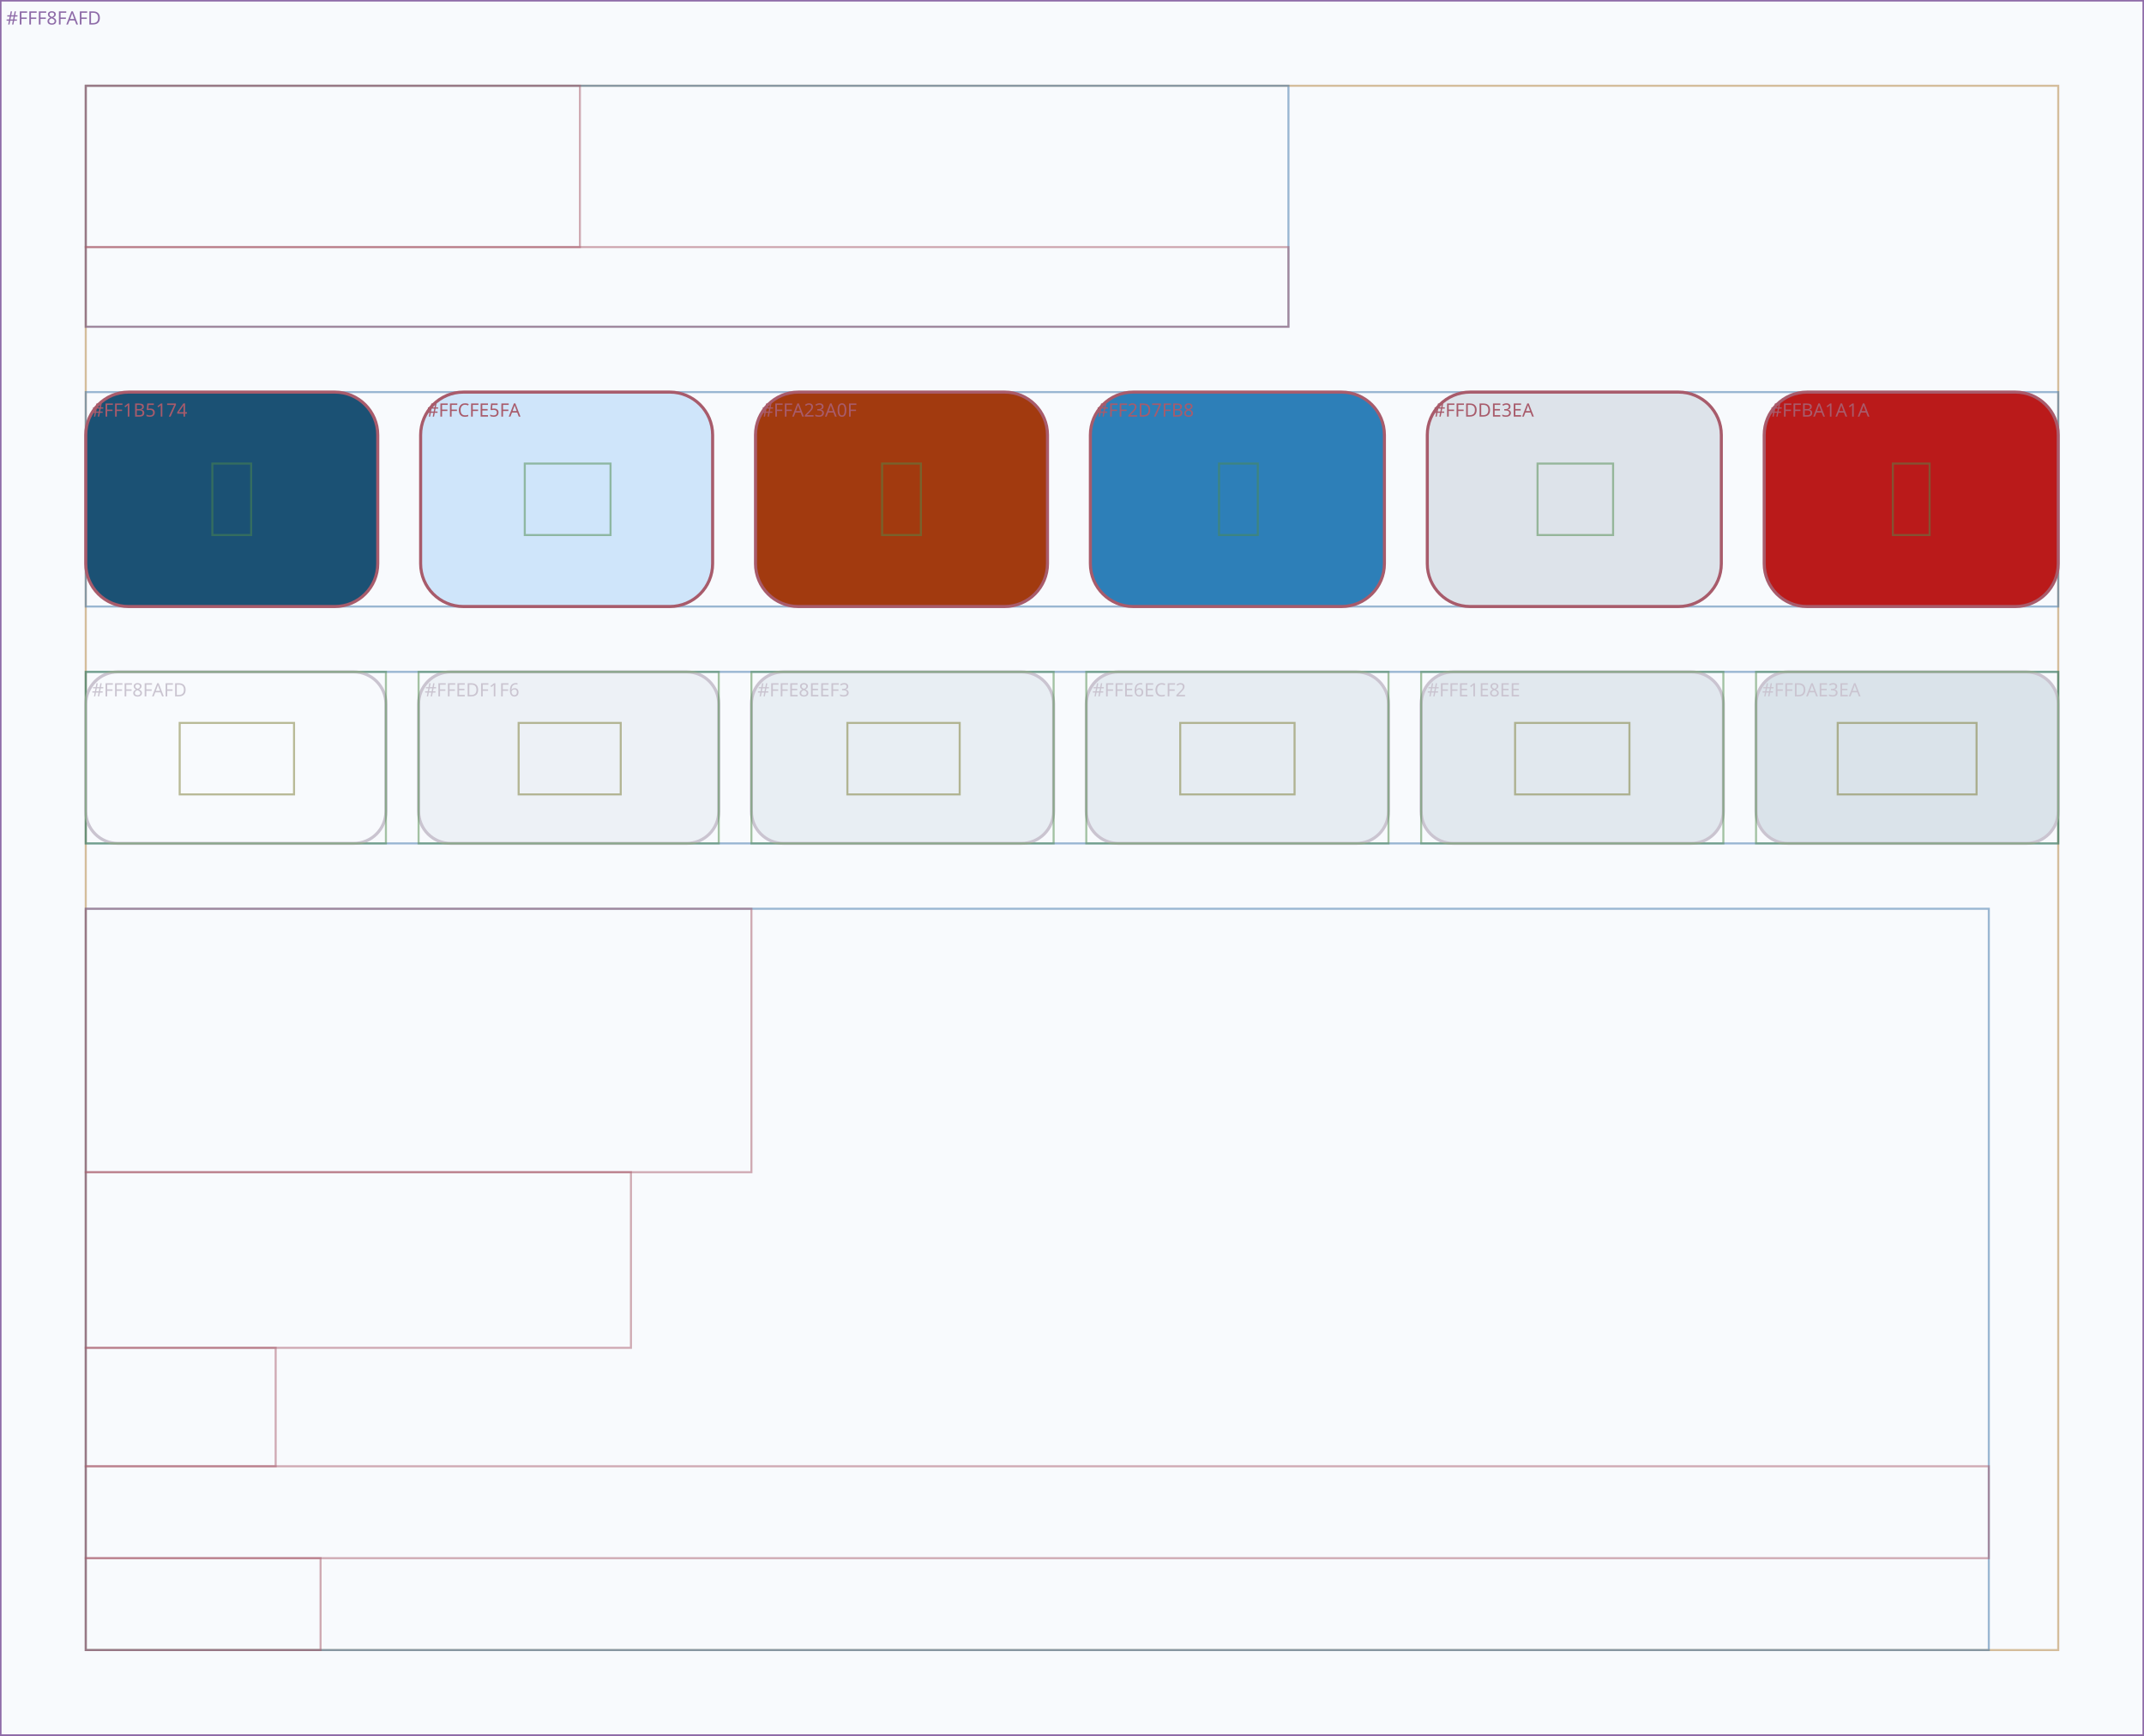
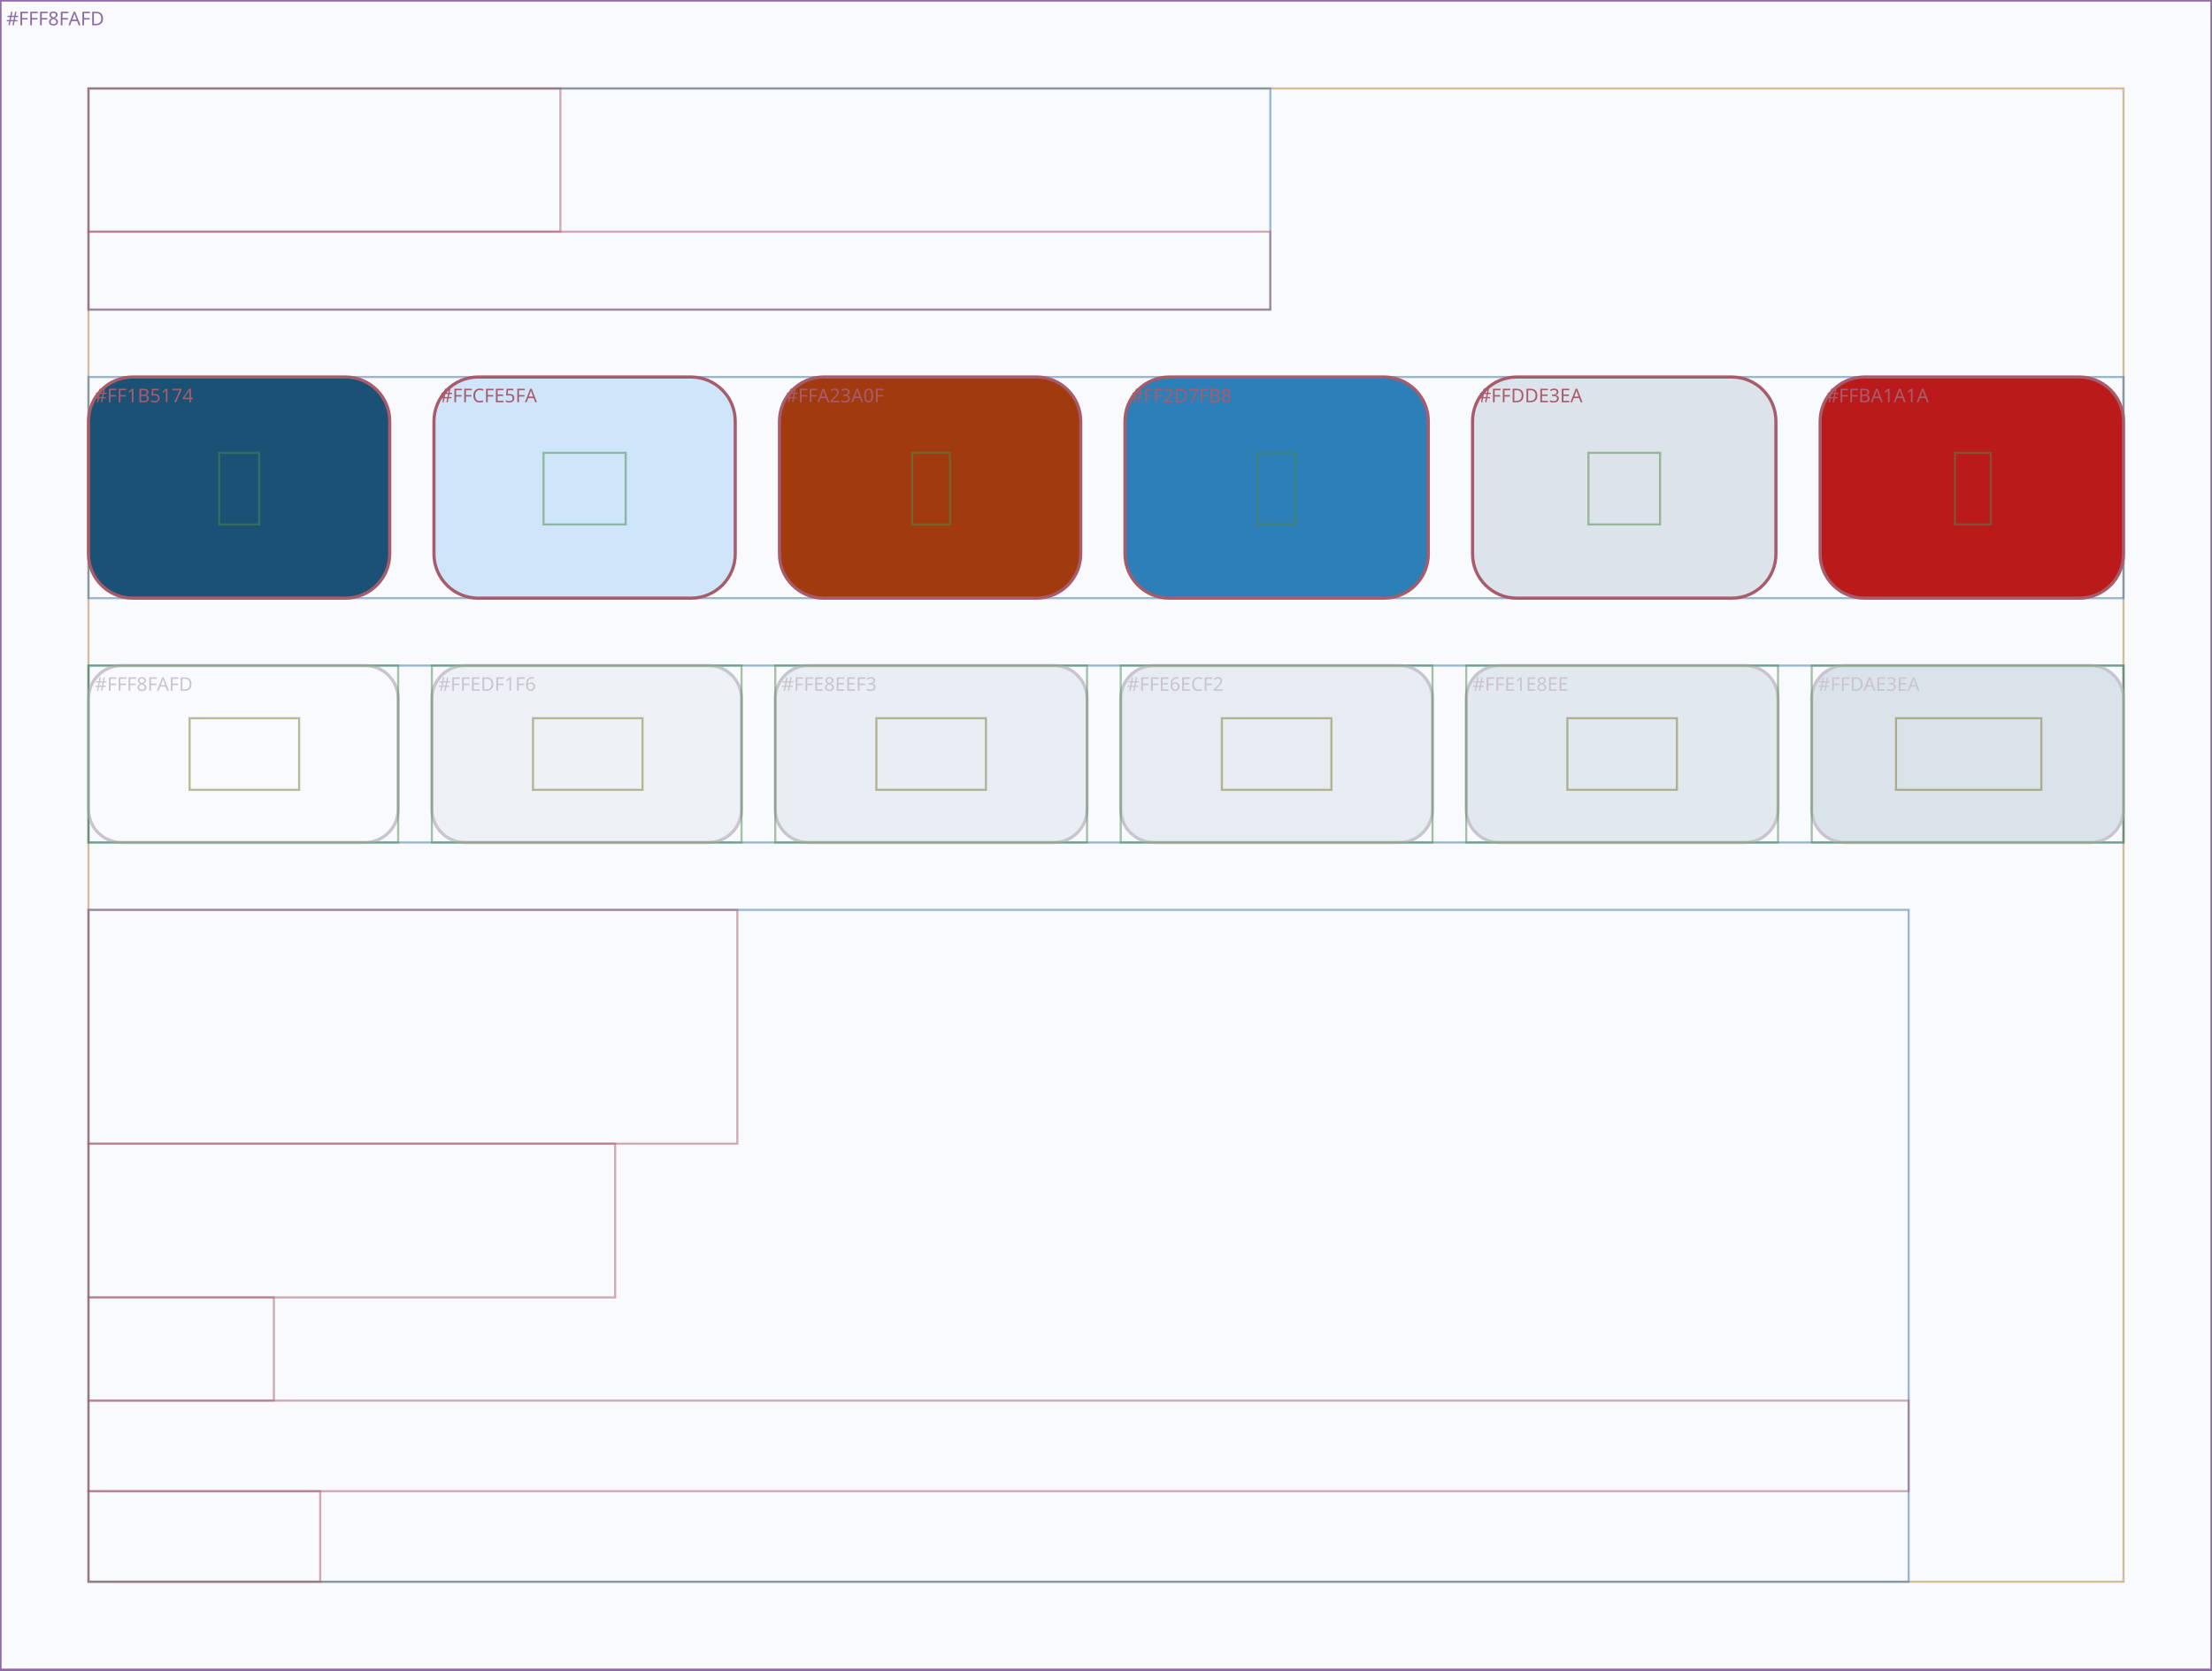
- <svg xmlns="http://www.w3.org/2000/svg" viewBox="0 0 1050 850" width="1050" height="850" role="img" aria-label="Theme/Cadence-Light layout wireframe">
-   <rect width="1050" height="850" fill="#ffffff" />
+ <svg xmlns="http://www.w3.org/2000/svg" viewBox="0 0 1050 793" width="1050" height="793" role="img" aria-label="Theme/Cadence-Light layout wireframe">
+   <rect width="1050" height="793" fill="#ffffff" />
  <g>
-     <rect x="0" y="0" width="1050" height="850" fill="none" fill-opacity="0" stroke="#5B6470" stroke-width="1" stroke-opacity="0.5" />
+     <rect x="0" y="0" width="1050" height="793" fill="none" fill-opacity="0" stroke="#5B6470" stroke-width="1" stroke-opacity="0.5" />
  </g>
  <g>
-     <rect x="0" y="0" width="1050" height="850" fill="none" fill-opacity="0" stroke="#2E7D6B" stroke-width="1" stroke-opacity="0.5" />
+     <rect x="0" y="0" width="1050" height="793" fill="none" fill-opacity="0" stroke="#2E7D6B" stroke-width="1" stroke-opacity="0.5" />
  </g>
  <g>
-     <rect x="0" y="0" width="1050" height="850" fill="#F8FAFD" fill-opacity="1" stroke="#8E6BA8" stroke-width="1.5" stroke-opacity="1" />
+     <rect x="0" y="0" width="1050" height="793" fill="#F8FAFD" fill-opacity="1" stroke="#8E6BA8" stroke-width="1.5" stroke-opacity="1" />
    <text x="3" y="12" font-family="system-ui, sans-serif" font-size="9" fill="#8E6BA8">#FFF8FAFD</text>
  </g>
  <g>
-     <rect x="42" y="42" width="966" height="766" fill="none" fill-opacity="0" stroke="#B0813B" stroke-width="1" stroke-opacity="0.5" />
+     <rect x="42" y="42" width="966" height="709" fill="none" fill-opacity="0" stroke="#B0813B" stroke-width="1" stroke-opacity="0.5" />
  </g>
  <g>
-     <rect x="42" y="42" width="589" height="118" fill="none" fill-opacity="0" stroke="#3B72A8" stroke-width="1" stroke-opacity="0.5" />
+     <rect x="42" y="42" width="561" height="105" fill="none" fill-opacity="0" stroke="#3B72A8" stroke-width="1" stroke-opacity="0.5" />
  </g>
  <g>
-     <rect x="42" y="42" width="242" height="79" fill="none" fill-opacity="0" stroke="#A85B6B" stroke-width="1" stroke-opacity="0.5" />
+     <rect x="42" y="42" width="224" height="68" fill="none" fill-opacity="0" stroke="#A85B6B" stroke-width="1" stroke-opacity="0.5" />
  </g>
  <g>
-     <rect x="42" y="121" width="589" height="39" fill="none" fill-opacity="0" stroke="#A85B6B" stroke-width="1" stroke-opacity="0.5" />
+     <rect x="42" y="110" width="561" height="37" fill="none" fill-opacity="0" stroke="#A85B6B" stroke-width="1" stroke-opacity="0.5" />
  </g>
  <g>
-     <rect x="42" y="192" width="966" height="105" fill="none" fill-opacity="0" stroke="#3B72A8" stroke-width="1" stroke-opacity="0.5" />
+     <rect x="42" y="179" width="966" height="105" fill="none" fill-opacity="0" stroke="#3B72A8" stroke-width="1" stroke-opacity="0.5" />
  </g>
  <g>
-     <path d="M63,192 H164 A21,21 0 0 1 185,213 V276 A21,21 0 0 1 164,297 H63 A21,21 0 0 1 42,276 V213 A21,21 0 0 1 63,192 Z" fill="#1B5174" fill-opacity="1" stroke="#A85B6B" stroke-width="1.5" stroke-opacity="1" />
-     <text x="45" y="204" font-family="system-ui, sans-serif" font-size="9" fill="#A85B6B">#FF1B5174</text>
+     <path d="M63,179 H164 A21,21 0 0 1 185,200 V263 A21,21 0 0 1 164,284 H63 A21,21 0 0 1 42,263 V200 A21,21 0 0 1 63,179 Z" fill="#1B5174" fill-opacity="1" stroke="#A85B6B" stroke-width="1.5" stroke-opacity="1" />
+     <text x="45" y="191" font-family="system-ui, sans-serif" font-size="9" fill="#A85B6B">#FF1B5174</text>
  </g>
  <g>
-     <rect x="104" y="227" width="19" height="35" fill="none" fill-opacity="0" stroke="#4F8A4A" stroke-width="1" stroke-opacity="0.5" />
+     <rect x="104" y="215" width="19" height="34" fill="none" fill-opacity="0" stroke="#4F8A4A" stroke-width="1" stroke-opacity="0.5" />
  </g>
  <g>
-     <path d="M227,192 H328 A21,21 0 0 1 349,213 V276 A21,21 0 0 1 328,297 H227 A21,21 0 0 1 206,276 V213 A21,21 0 0 1 227,192 Z" fill="#CFE5FA" fill-opacity="1" stroke="#A85B6B" stroke-width="1.5" stroke-opacity="1" />
-     <text x="209" y="204" font-family="system-ui, sans-serif" font-size="9" fill="#A85B6B">#FFCFE5FA</text>
+     <path d="M227,179 H328 A21,21 0 0 1 349,200 V263 A21,21 0 0 1 328,284 H227 A21,21 0 0 1 206,263 V200 A21,21 0 0 1 227,179 Z" fill="#CFE5FA" fill-opacity="1" stroke="#A85B6B" stroke-width="1.5" stroke-opacity="1" />
+     <text x="209" y="191" font-family="system-ui, sans-serif" font-size="9" fill="#A85B6B">#FFCFE5FA</text>
  </g>
  <g>
-     <rect x="257" y="227" width="42" height="35" fill="none" fill-opacity="0" stroke="#4F8A4A" stroke-width="1" stroke-opacity="0.5" />
+     <rect x="258" y="215" width="39" height="34" fill="none" fill-opacity="0" stroke="#4F8A4A" stroke-width="1" stroke-opacity="0.5" />
  </g>
  <g>
-     <path d="M391,192 H492 A21,21 0 0 1 513,213 V276 A21,21 0 0 1 492,297 H391 A21,21 0 0 1 370,276 V213 A21,21 0 0 1 391,192 Z" fill="#A23A0F" fill-opacity="1" stroke="#A85B6B" stroke-width="1.5" stroke-opacity="1" />
-     <text x="373" y="204" font-family="system-ui, sans-serif" font-size="9" fill="#A85B6B">#FFA23A0F</text>
+     <path d="M391,179 H492 A21,21 0 0 1 513,200 V263 A21,21 0 0 1 492,284 H391 A21,21 0 0 1 370,263 V200 A21,21 0 0 1 391,179 Z" fill="#A23A0F" fill-opacity="1" stroke="#A85B6B" stroke-width="1.5" stroke-opacity="1" />
+     <text x="373" y="191" font-family="system-ui, sans-serif" font-size="9" fill="#A85B6B">#FFA23A0F</text>
  </g>
  <g>
-     <rect x="432" y="227" width="19" height="35" fill="none" fill-opacity="0" stroke="#4F8A4A" stroke-width="1" stroke-opacity="0.5" />
+     <rect x="433" y="215" width="18" height="34" fill="none" fill-opacity="0" stroke="#4F8A4A" stroke-width="1" stroke-opacity="0.5" />
  </g>
  <g>
-     <path d="M555,192 H657 A21,21 0 0 1 678,213 V276 A21,21 0 0 1 657,297 H555 A21,21 0 0 1 534,276 V213 A21,21 0 0 1 555,192 Z" fill="#2D7FB8" fill-opacity="1" stroke="#A85B6B" stroke-width="1.5" stroke-opacity="1" />
-     <text x="537" y="204" font-family="system-ui, sans-serif" font-size="9" fill="#A85B6B">#FF2D7FB8</text>
+     <path d="M555,179 H657 A21,21 0 0 1 678,200 V263 A21,21 0 0 1 657,284 H555 A21,21 0 0 1 534,263 V200 A21,21 0 0 1 555,179 Z" fill="#2D7FB8" fill-opacity="1" stroke="#A85B6B" stroke-width="1.5" stroke-opacity="1" />
+     <text x="537" y="191" font-family="system-ui, sans-serif" font-size="9" fill="#A85B6B">#FF2D7FB8</text>
  </g>
  <g>
-     <rect x="597" y="227" width="19" height="35" fill="none" fill-opacity="0" stroke="#4F8A4A" stroke-width="1" stroke-opacity="0.5" />
+     <rect x="597" y="215" width="18" height="34" fill="none" fill-opacity="0" stroke="#4F8A4A" stroke-width="1" stroke-opacity="0.5" />
  </g>
  <g>
-     <path d="M720,192 H822 A21,21 0 0 1 843,213 V276 A21,21 0 0 1 822,297 H720 A21,21 0 0 1 699,276 V213 A21,21 0 0 1 720,192 Z" fill="#DDE3EA" fill-opacity="1" stroke="#A85B6B" stroke-width="1.5" stroke-opacity="1" />
-     <text x="702" y="204" font-family="system-ui, sans-serif" font-size="9" fill="#A85B6B">#FFDDE3EA</text>
+     <path d="M720,179 H822 A21,21 0 0 1 843,200 V263 A21,21 0 0 1 822,284 H720 A21,21 0 0 1 699,263 V200 A21,21 0 0 1 720,179 Z" fill="#DDE3EA" fill-opacity="1" stroke="#A85B6B" stroke-width="1.5" stroke-opacity="1" />
+     <text x="702" y="191" font-family="system-ui, sans-serif" font-size="9" fill="#A85B6B">#FFDDE3EA</text>
  </g>
  <g>
-     <rect x="753" y="227" width="37" height="35" fill="none" fill-opacity="0" stroke="#4F8A4A" stroke-width="1" stroke-opacity="0.5" />
+     <rect x="754" y="215" width="34" height="34" fill="none" fill-opacity="0" stroke="#4F8A4A" stroke-width="1" stroke-opacity="0.5" />
  </g>
  <g>
-     <path d="M885,192 H987 A21,21 0 0 1 1008,213 V276 A21,21 0 0 1 987,297 H885 A21,21 0 0 1 864,276 V213 A21,21 0 0 1 885,192 Z" fill="#BA1A1A" fill-opacity="1" stroke="#A85B6B" stroke-width="1.5" stroke-opacity="1" />
-     <text x="867" y="204" font-family="system-ui, sans-serif" font-size="9" fill="#A85B6B">#FFBA1A1A</text>
+     <path d="M885,179 H987 A21,21 0 0 1 1008,200 V263 A21,21 0 0 1 987,284 H885 A21,21 0 0 1 864,263 V200 A21,21 0 0 1 885,179 Z" fill="#BA1A1A" fill-opacity="1" stroke="#A85B6B" stroke-width="1.5" stroke-opacity="1" />
+     <text x="867" y="191" font-family="system-ui, sans-serif" font-size="9" fill="#A85B6B">#FFBA1A1A</text>
  </g>
  <g>
-     <rect x="927" y="227" width="18" height="35" fill="none" fill-opacity="0" stroke="#4F8A4A" stroke-width="1" stroke-opacity="0.5" />
+     <rect x="928" y="215" width="17" height="34" fill="none" fill-opacity="0" stroke="#4F8A4A" stroke-width="1" stroke-opacity="0.5" />
  </g>
  <g>
-     <rect x="42" y="329" width="966" height="84" fill="none" fill-opacity="0" stroke="#3B72A8" stroke-width="1" stroke-opacity="0.5" />
+     <rect x="42" y="316" width="966" height="84" fill="none" fill-opacity="0" stroke="#3B72A8" stroke-width="1" stroke-opacity="0.5" />
  </g>
  <g>
-     <path d="M57.75,329 H173.25 A15.75,15.75 0 0 1 189,344.75 V397.25 A15.75,15.75 0 0 1 173.25,413 H57.75 A15.75,15.75 0 0 1 42,397.25 V344.75 A15.75,15.75 0 0 1 57.75,329 Z" fill="#F8FAFD" fill-opacity="1" stroke="#CAC4D0" stroke-width="1.5" stroke-opacity="1" />
-     <text x="45" y="341" font-family="system-ui, sans-serif" font-size="9" fill="#CAC4D0">#FFF8FAFD</text>
+     <path d="M57.75,316 H173.25 A15.75,15.75 0 0 1 189,331.75 V384.25 A15.75,15.75 0 0 1 173.25,400 H57.75 A15.75,15.75 0 0 1 42,384.25 V331.75 A15.75,15.75 0 0 1 57.75,316 Z" fill="#F8FAFD" fill-opacity="1" stroke="#CAC4D0" stroke-width="1.5" stroke-opacity="1" />
+     <text x="45" y="328" font-family="system-ui, sans-serif" font-size="9" fill="#CAC4D0">#FFF8FAFD</text>
  </g>
  <g>
-     <rect x="42" y="329" width="147" height="84" fill="none" fill-opacity="0" stroke="#4F8A4A" stroke-width="1" stroke-opacity="0.5" />
+     <rect x="42" y="316" width="147" height="84" fill="none" fill-opacity="0" stroke="#4F8A4A" stroke-width="1" stroke-opacity="0.5" />
  </g>
  <g>
-     <rect x="88" y="354" width="56" height="35" fill="none" fill-opacity="0" stroke="#7A7A33" stroke-width="1" stroke-opacity="0.5" />
+     <rect x="90" y="341" width="52" height="34" fill="none" fill-opacity="0" stroke="#7A7A33" stroke-width="1" stroke-opacity="0.5" />
  </g>
  <g>
-     <path d="M220.75,329 H336.25 A15.75,15.75 0 0 1 352,344.75 V397.25 A15.75,15.75 0 0 1 336.25,413 H220.75 A15.75,15.75 0 0 1 205,397.25 V344.75 A15.75,15.75 0 0 1 220.75,329 Z" fill="#EDF1F6" fill-opacity="1" stroke="#CAC4D0" stroke-width="1.5" stroke-opacity="1" />
-     <text x="208" y="341" font-family="system-ui, sans-serif" font-size="9" fill="#CAC4D0">#FFEDF1F6</text>
+     <path d="M220.75,316 H336.25 A15.75,15.75 0 0 1 352,331.75 V384.25 A15.75,15.75 0 0 1 336.25,400 H220.75 A15.75,15.75 0 0 1 205,384.25 V331.75 A15.75,15.75 0 0 1 220.75,316 Z" fill="#EDF1F6" fill-opacity="1" stroke="#CAC4D0" stroke-width="1.5" stroke-opacity="1" />
+     <text x="208" y="328" font-family="system-ui, sans-serif" font-size="9" fill="#CAC4D0">#FFEDF1F6</text>
  </g>
  <g>
-     <rect x="205" y="329" width="147" height="84" fill="none" fill-opacity="0" stroke="#4F8A4A" stroke-width="1" stroke-opacity="0.5" />
+     <rect x="205" y="316" width="147" height="84" fill="none" fill-opacity="0" stroke="#4F8A4A" stroke-width="1" stroke-opacity="0.5" />
  </g>
  <g>
-     <rect x="254" y="354" width="50" height="35" fill="none" fill-opacity="0" stroke="#7A7A33" stroke-width="1" stroke-opacity="0.5" />
+     <rect x="253" y="341" width="52" height="34" fill="none" fill-opacity="0" stroke="#7A7A33" stroke-width="1" stroke-opacity="0.5" />
  </g>
  <g>
-     <path d="M383.75,329 H500.25 A15.75,15.75 0 0 1 516,344.75 V397.25 A15.75,15.75 0 0 1 500.25,413 H383.75 A15.75,15.75 0 0 1 368,397.25 V344.75 A15.75,15.75 0 0 1 383.75,329 Z" fill="#E8EEF3" fill-opacity="1" stroke="#CAC4D0" stroke-width="1.5" stroke-opacity="1" />
-     <text x="371" y="341" font-family="system-ui, sans-serif" font-size="9" fill="#CAC4D0">#FFE8EEF3</text>
+     <path d="M383.75,316 H500.25 A15.75,15.75 0 0 1 516,331.75 V384.25 A15.75,15.75 0 0 1 500.25,400 H383.75 A15.75,15.75 0 0 1 368,384.25 V331.75 A15.75,15.75 0 0 1 383.75,316 Z" fill="#E8EEF3" fill-opacity="1" stroke="#CAC4D0" stroke-width="1.5" stroke-opacity="1" />
+     <text x="371" y="328" font-family="system-ui, sans-serif" font-size="9" fill="#CAC4D0">#FFE8EEF3</text>
  </g>
  <g>
-     <rect x="368" y="329" width="148" height="84" fill="none" fill-opacity="0" stroke="#4F8A4A" stroke-width="1" stroke-opacity="0.5" />
+     <rect x="368" y="316" width="148" height="84" fill="none" fill-opacity="0" stroke="#4F8A4A" stroke-width="1" stroke-opacity="0.5" />
  </g>
  <g>
-     <rect x="415" y="354" width="55" height="35" fill="none" fill-opacity="0" stroke="#7A7A33" stroke-width="1" stroke-opacity="0.5" />
+     <rect x="416" y="341" width="52" height="34" fill="none" fill-opacity="0" stroke="#7A7A33" stroke-width="1" stroke-opacity="0.5" />
  </g>
  <g>
-     <path d="M547.75,329 H664.25 A15.75,15.75 0 0 1 680,344.75 V397.25 A15.75,15.75 0 0 1 664.25,413 H547.75 A15.75,15.75 0 0 1 532,397.25 V344.75 A15.75,15.75 0 0 1 547.75,329 Z" fill="#E6ECF2" fill-opacity="1" stroke="#CAC4D0" stroke-width="1.5" stroke-opacity="1" />
-     <text x="535" y="341" font-family="system-ui, sans-serif" font-size="9" fill="#CAC4D0">#FFE6ECF2</text>
+     <path d="M547.75,316 H664.25 A15.75,15.75 0 0 1 680,331.75 V384.25 A15.75,15.75 0 0 1 664.25,400 H547.75 A15.75,15.75 0 0 1 532,384.25 V331.75 A15.75,15.75 0 0 1 547.75,316 Z" fill="#E6ECF2" fill-opacity="1" stroke="#CAC4D0" stroke-width="1.5" stroke-opacity="1" />
+     <text x="535" y="328" font-family="system-ui, sans-serif" font-size="9" fill="#CAC4D0">#FFE6ECF2</text>
  </g>
  <g>
-     <rect x="532" y="329" width="148" height="84" fill="none" fill-opacity="0" stroke="#4F8A4A" stroke-width="1" stroke-opacity="0.5" />
+     <rect x="532" y="316" width="148" height="84" fill="none" fill-opacity="0" stroke="#4F8A4A" stroke-width="1" stroke-opacity="0.5" />
  </g>
  <g>
-     <rect x="578" y="354" width="56" height="35" fill="none" fill-opacity="0" stroke="#7A7A33" stroke-width="1" stroke-opacity="0.5" />
+     <rect x="580" y="341" width="52" height="34" fill="none" fill-opacity="0" stroke="#7A7A33" stroke-width="1" stroke-opacity="0.5" />
  </g>
  <g>
-     <path d="M711.75,329 H828.25 A15.75,15.75 0 0 1 844,344.75 V397.25 A15.75,15.75 0 0 1 828.25,413 H711.75 A15.75,15.75 0 0 1 696,397.25 V344.75 A15.75,15.75 0 0 1 711.75,329 Z" fill="#E1E8EE" fill-opacity="1" stroke="#CAC4D0" stroke-width="1.5" stroke-opacity="1" />
-     <text x="699" y="341" font-family="system-ui, sans-serif" font-size="9" fill="#CAC4D0">#FFE1E8EE</text>
+     <path d="M711.75,316 H828.25 A15.75,15.75 0 0 1 844,331.75 V384.25 A15.75,15.75 0 0 1 828.25,400 H711.75 A15.75,15.75 0 0 1 696,384.25 V331.75 A15.75,15.75 0 0 1 711.75,316 Z" fill="#E1E8EE" fill-opacity="1" stroke="#CAC4D0" stroke-width="1.5" stroke-opacity="1" />
+     <text x="699" y="328" font-family="system-ui, sans-serif" font-size="9" fill="#CAC4D0">#FFE1E8EE</text>
  </g>
  <g>
-     <rect x="696" y="329" width="148" height="84" fill="none" fill-opacity="0" stroke="#4F8A4A" stroke-width="1" stroke-opacity="0.5" />
+     <rect x="696" y="316" width="148" height="84" fill="none" fill-opacity="0" stroke="#4F8A4A" stroke-width="1" stroke-opacity="0.5" />
  </g>
  <g>
-     <rect x="742" y="354" width="56" height="35" fill="none" fill-opacity="0" stroke="#7A7A33" stroke-width="1" stroke-opacity="0.5" />
+     <rect x="744" y="341" width="52" height="34" fill="none" fill-opacity="0" stroke="#7A7A33" stroke-width="1" stroke-opacity="0.5" />
  </g>
  <g>
-     <path d="M875.75,329 H992.25 A15.75,15.75 0 0 1 1008,344.75 V397.25 A15.75,15.75 0 0 1 992.25,413 H875.75 A15.75,15.75 0 0 1 860,397.25 V344.75 A15.75,15.75 0 0 1 875.75,329 Z" fill="#DAE3EA" fill-opacity="1" stroke="#CAC4D0" stroke-width="1.5" stroke-opacity="1" />
-     <text x="863" y="341" font-family="system-ui, sans-serif" font-size="9" fill="#CAC4D0">#FFDAE3EA</text>
+     <path d="M875.75,316 H992.25 A15.75,15.75 0 0 1 1008,331.75 V384.25 A15.75,15.75 0 0 1 992.25,400 H875.75 A15.75,15.75 0 0 1 860,384.25 V331.75 A15.75,15.75 0 0 1 875.75,316 Z" fill="#DAE3EA" fill-opacity="1" stroke="#CAC4D0" stroke-width="1.5" stroke-opacity="1" />
+     <text x="863" y="328" font-family="system-ui, sans-serif" font-size="9" fill="#CAC4D0">#FFDAE3EA</text>
  </g>
  <g>
-     <rect x="860" y="329" width="148" height="84" fill="none" fill-opacity="0" stroke="#4F8A4A" stroke-width="1" stroke-opacity="0.5" />
+     <rect x="860" y="316" width="148" height="84" fill="none" fill-opacity="0" stroke="#4F8A4A" stroke-width="1" stroke-opacity="0.5" />
  </g>
  <g>
-     <rect x="900" y="354" width="68" height="35" fill="none" fill-opacity="0" stroke="#7A7A33" stroke-width="1" stroke-opacity="0.5" />
+     <rect x="900" y="341" width="69" height="34" fill="none" fill-opacity="0" stroke="#7A7A33" stroke-width="1" stroke-opacity="0.5" />
  </g>
  <g>
-     <rect x="42" y="445" width="932" height="363" fill="none" fill-opacity="0" stroke="#3B72A8" stroke-width="1" stroke-opacity="0.5" />
+     <rect x="42" y="432" width="864" height="319" fill="none" fill-opacity="0" stroke="#3B72A8" stroke-width="1" stroke-opacity="0.5" />
  </g>
  <g>
-     <rect x="42" y="445" width="326" height="129" fill="none" fill-opacity="0" stroke="#A85B6B" stroke-width="1" stroke-opacity="0.5" />
+     <rect x="42" y="432" width="308" height="111" fill="none" fill-opacity="0" stroke="#A85B6B" stroke-width="1" stroke-opacity="0.5" />
  </g>
  <g>
-     <rect x="42" y="574" width="267" height="86" fill="none" fill-opacity="0" stroke="#A85B6B" stroke-width="1" stroke-opacity="0.5" />
+     <rect x="42" y="543" width="250" height="73" fill="none" fill-opacity="0" stroke="#A85B6B" stroke-width="1" stroke-opacity="0.5" />
  </g>
  <g>
-     <rect x="42" y="660" width="93" height="58" fill="none" fill-opacity="0" stroke="#A85B6B" stroke-width="1" stroke-opacity="0.5" />
+     <rect x="42" y="616" width="88" height="49" fill="none" fill-opacity="0" stroke="#A85B6B" stroke-width="1" stroke-opacity="0.5" />
  </g>
  <g>
-     <rect x="42" y="718" width="932" height="45" fill="none" fill-opacity="0" stroke="#A85B6B" stroke-width="1" stroke-opacity="0.5" />
+     <rect x="42" y="665" width="864" height="43" fill="none" fill-opacity="0" stroke="#A85B6B" stroke-width="1" stroke-opacity="0.5" />
  </g>
  <g>
-     <rect x="42" y="763" width="115" height="45" fill="none" fill-opacity="0" stroke="#A85B6B" stroke-width="1" stroke-opacity="0.5" />
+     <rect x="42" y="708" width="110" height="43" fill="none" fill-opacity="0" stroke="#A85B6B" stroke-width="1" stroke-opacity="0.5" />
  </g>
</svg>
